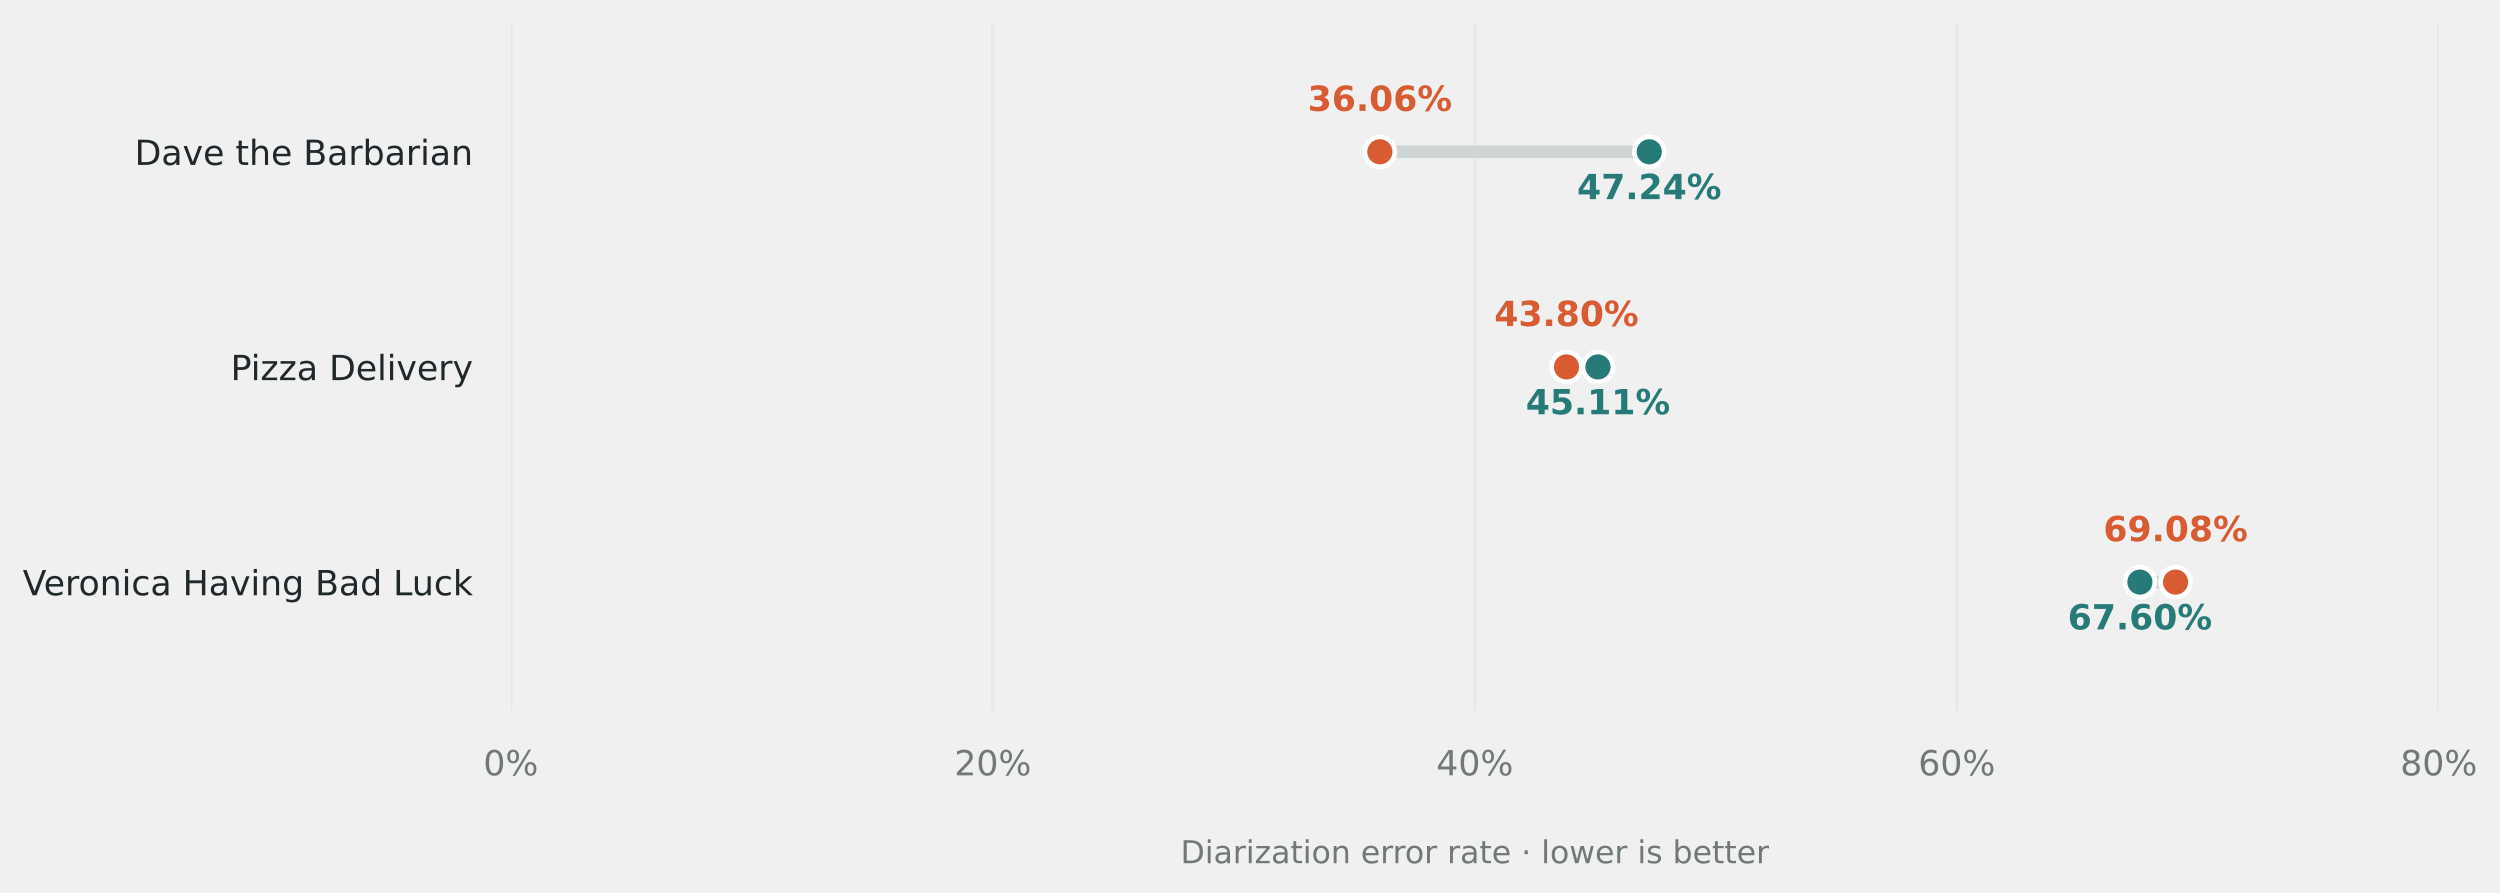
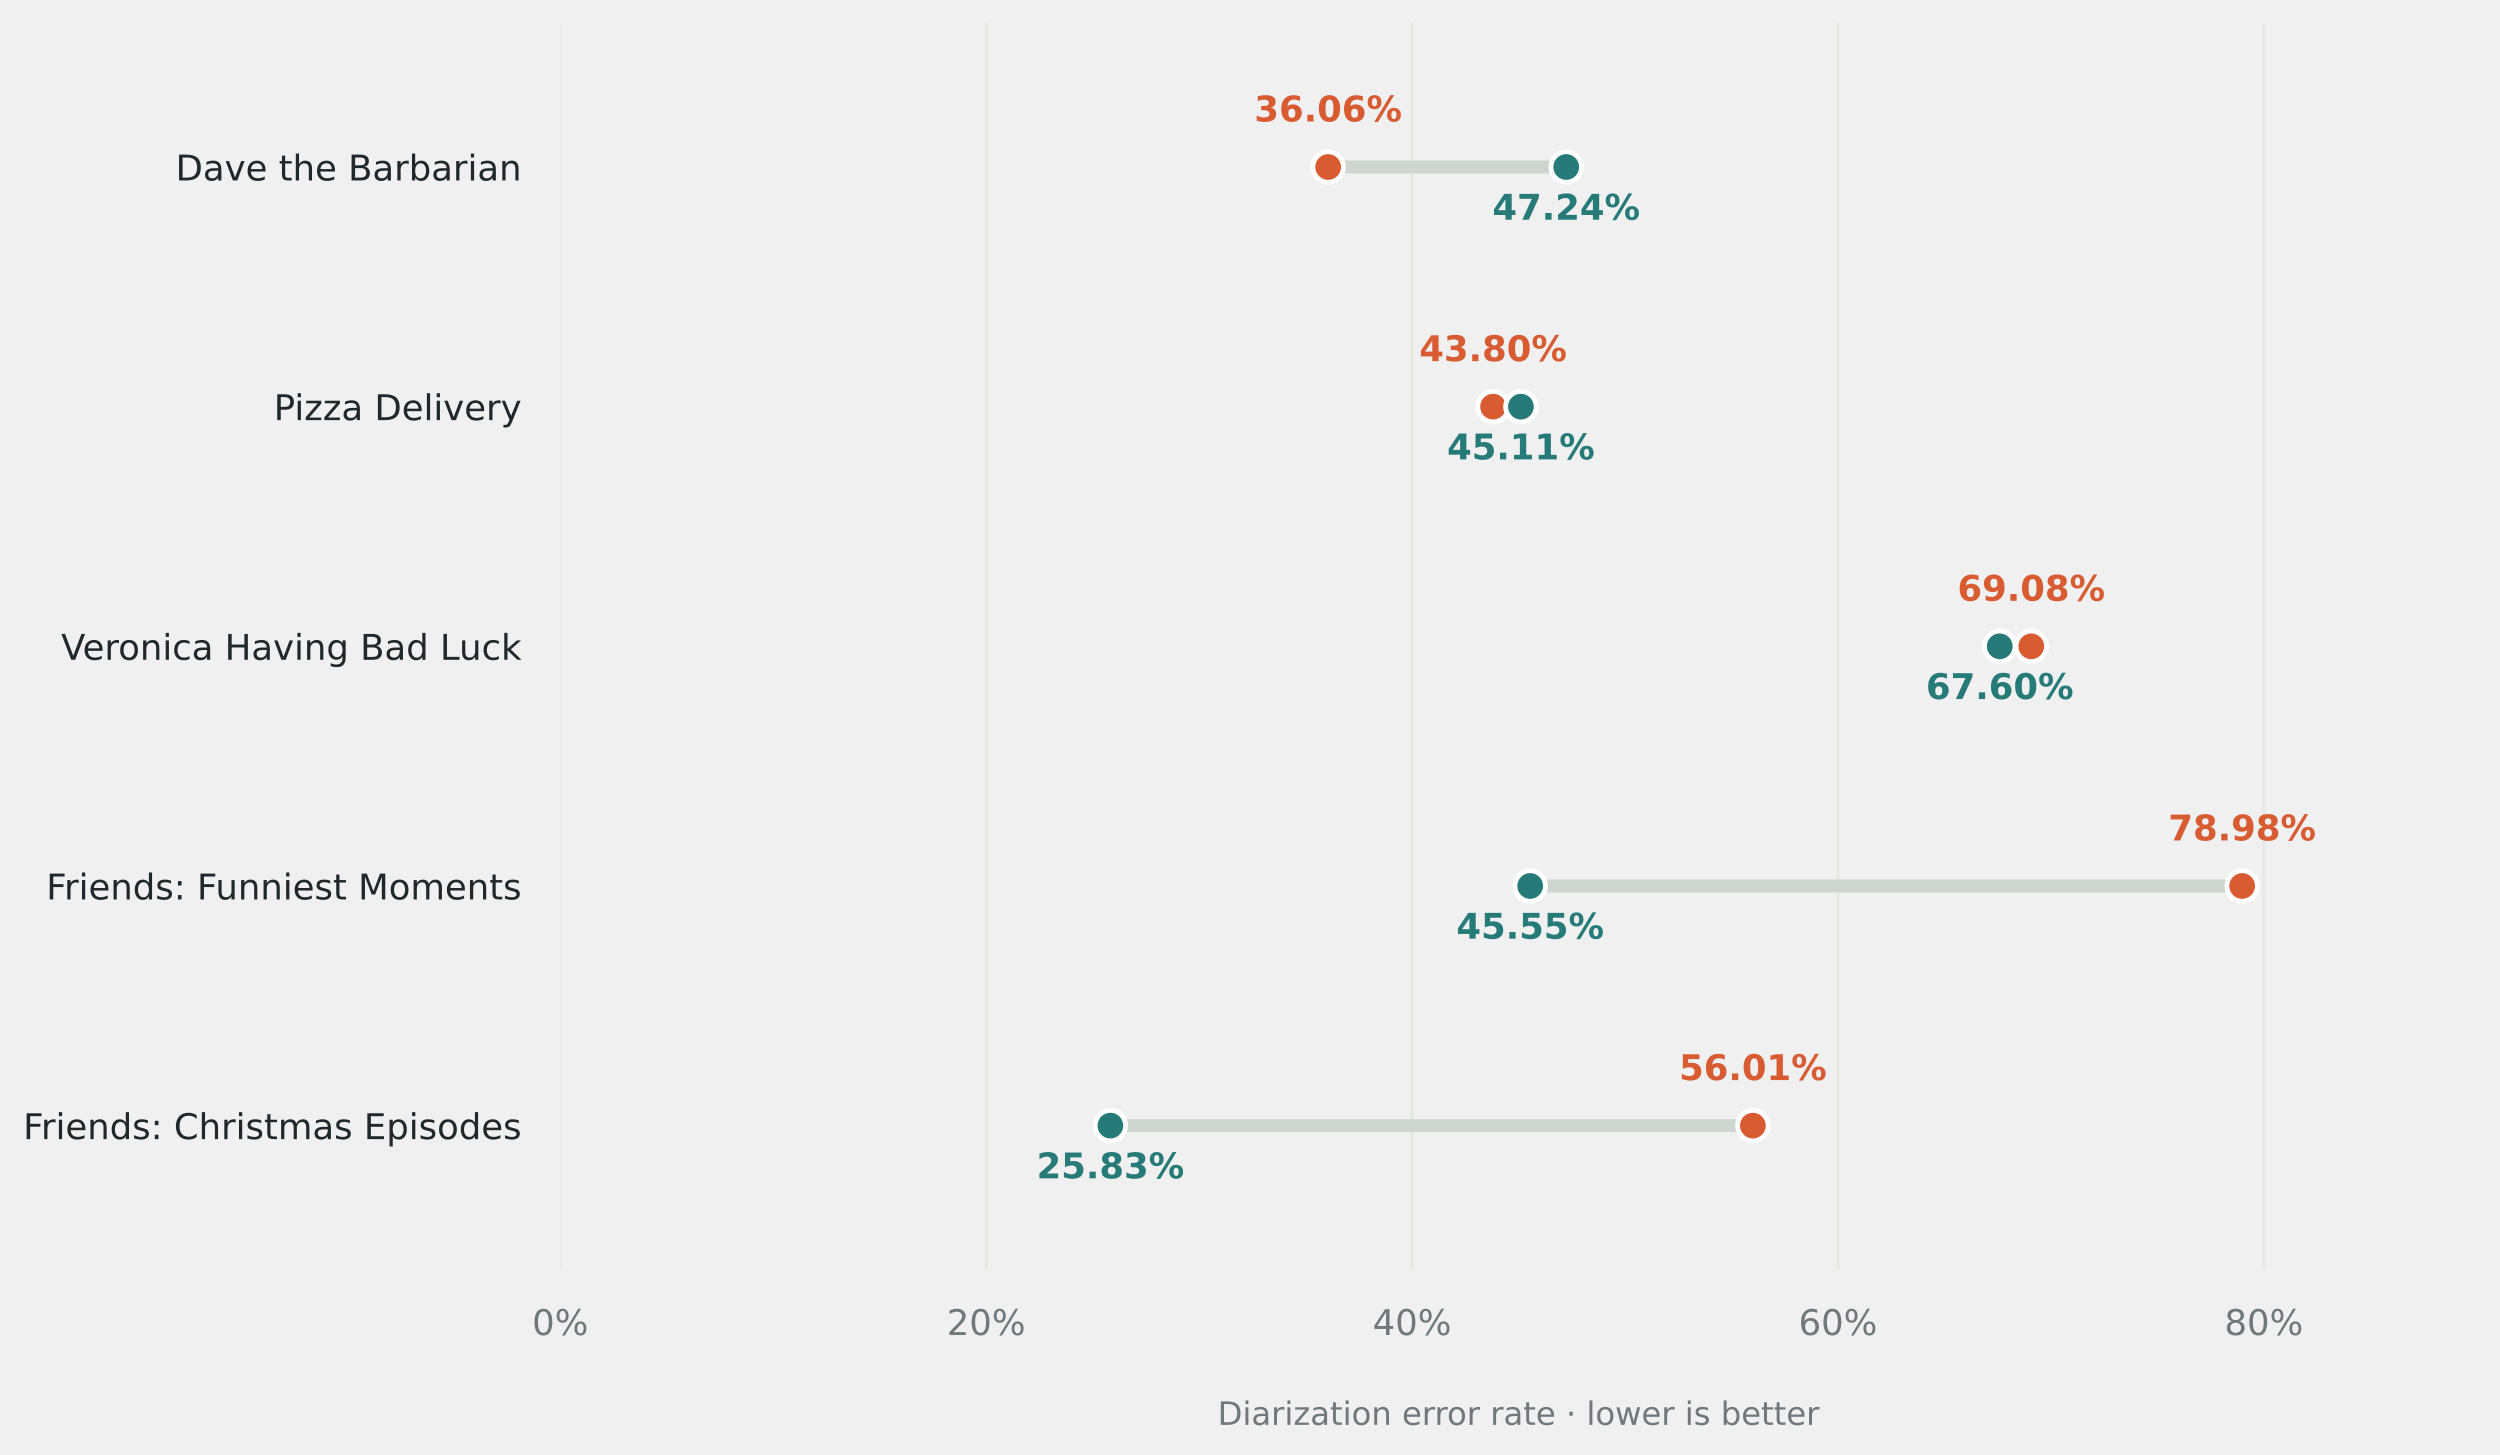
- <svg xmlns="http://www.w3.org/2000/svg" xmlns:xlink="http://www.w3.org/1999/xlink" width="793.218pt" height="283.172pt" viewBox="0 0 793.218 283.172" version="1.1">
+ <svg xmlns="http://www.w3.org/2000/svg" xmlns:xlink="http://www.w3.org/1999/xlink" width="775.77pt" height="451.436pt" viewBox="0 0 775.77 451.436" version="1.1">
  <defs>
    <style type="text/css">*{stroke-linejoin: round; stroke-linecap: butt}</style>
  </defs>
  <g id="figure_1">
    <g id="patch_1">
-       <path d="M 0 283.172  L 793.218 283.172  L 793.218 0  L 0 0  L 0 283.172  z " style="fill: none" />
+       <path d="M 0 451.436 L 775.77 451.436 L 775.77 0 L 0 0 L 0 451.436 z " style="fill: none" />
    </g>
    <g id="axes_1">
      <g id="patch_2">
-         <path d="M 162.081 225.648  L 773.793 225.648  L 773.793 7.2  L 162.081 7.2  L 162.081 225.648  z " style="fill: none" />
+         <path d="M 173.85 393.912 L 768.57 393.912 L 768.57 7.2 L 173.85 7.2 L 173.85 393.912 z " style="fill: none" />
      </g>
      <g id="matplotlib.axis_1">
        <g id="xtick_1">
          <g id="line2d_1">
-             <path d="M 162.081 225.648  L 162.081 7.2  " clip-path="url(#p2bdca29d93)" style="fill: none; stroke: #e7e9e5; stroke-linecap: square" />
+             <path d="M 173.85 393.912 L 173.85 7.2 " clip-path="url(#peea14bf469)" style="fill: none; stroke: #e7e9e5; stroke-linecap: square" />
          </g>
          <g id="line2d_2" />
          <g id="text_1">
-             <text style="fill: #707879; font: 11px 'DejaVu Sans'; text-anchor: middle" x="162.081" y="246.006" transform="rotate(-0 162.0814 246.0063)">0%</text>
+             <text style="fill: #707879; font: 11px 'DejaVu Sans'; text-anchor: middle" x="173.85" y="414.27" transform="rotate(-0 173.8497 414.2703)">0%</text>
          </g>
        </g>
        <g id="xtick_2">
          <g id="line2d_3">
-             <path d="M 315.009 225.648  L 315.009 7.2  " clip-path="url(#p2bdca29d93)" style="fill: none; stroke: #e7e9e5; stroke-linecap: square" />
+             <path d="M 306.01 393.912 L 306.01 7.2 " clip-path="url(#peea14bf469)" style="fill: none; stroke: #e7e9e5; stroke-linecap: square" />
          </g>
          <g id="line2d_4" />
          <g id="text_2">
-             <text style="fill: #707879; font: 11px 'DejaVu Sans'; text-anchor: middle" x="315.009" y="246.006" transform="rotate(-0 315.0094 246.0063)">20%</text>
+             <text style="fill: #707879; font: 11px 'DejaVu Sans'; text-anchor: middle" x="306.01" y="414.27" transform="rotate(-0 306.0097 414.2703)">20%</text>
          </g>
        </g>
        <g id="xtick_3">
          <g id="line2d_5">
-             <path d="M 467.937 225.648  L 467.937 7.2  " clip-path="url(#p2bdca29d93)" style="fill: none; stroke: #e7e9e5; stroke-linecap: square" />
+             <path d="M 438.17 393.912 L 438.17 7.2 " clip-path="url(#peea14bf469)" style="fill: none; stroke: #e7e9e5; stroke-linecap: square" />
          </g>
          <g id="line2d_6" />
          <g id="text_3">
-             <text style="fill: #707879; font: 11px 'DejaVu Sans'; text-anchor: middle" x="467.937" y="246.006" transform="rotate(-0 467.9374 246.0063)">40%</text>
+             <text style="fill: #707879; font: 11px 'DejaVu Sans'; text-anchor: middle" x="438.17" y="414.27" transform="rotate(-0 438.1697 414.2703)">40%</text>
          </g>
        </g>
        <g id="xtick_4">
          <g id="line2d_7">
-             <path d="M 620.865 225.648  L 620.865 7.2  " clip-path="url(#p2bdca29d93)" style="fill: none; stroke: #e7e9e5; stroke-linecap: square" />
+             <path d="M 570.33 393.912 L 570.33 7.2 " clip-path="url(#peea14bf469)" style="fill: none; stroke: #e7e9e5; stroke-linecap: square" />
          </g>
          <g id="line2d_8" />
          <g id="text_4">
-             <text style="fill: #707879; font: 11px 'DejaVu Sans'; text-anchor: middle" x="620.865" y="246.006" transform="rotate(-0 620.8654 246.0063)">60%</text>
+             <text style="fill: #707879; font: 11px 'DejaVu Sans'; text-anchor: middle" x="570.33" y="414.27" transform="rotate(-0 570.3297 414.2703)">60%</text>
          </g>
        </g>
        <g id="xtick_5">
          <g id="line2d_9">
-             <path d="M 773.793 225.648  L 773.793 7.2  " clip-path="url(#p2bdca29d93)" style="fill: none; stroke: #e7e9e5; stroke-linecap: square" />
+             <path d="M 702.49 393.912 L 702.49 7.2 " clip-path="url(#peea14bf469)" style="fill: none; stroke: #e7e9e5; stroke-linecap: square" />
          </g>
          <g id="line2d_10" />
          <g id="text_5">
-             <text style="fill: #707879; font: 11px 'DejaVu Sans'; text-anchor: middle" x="773.793" y="246.006" transform="rotate(-0 773.7934 246.0063)">80%</text>
+             <text style="fill: #707879; font: 11px 'DejaVu Sans'; text-anchor: middle" x="702.49" y="414.27" transform="rotate(-0 702.4897 414.2703)">80%</text>
          </g>
        </g>
        <g id="text_6">
-           <text style="fill: #707879; font: 10px 'DejaVu Sans'; text-anchor: middle" x="467.937" y="273.892" transform="rotate(-0 467.9374 273.8924)">Diarization error rate · lower is better</text>
+           <text style="fill: #707879; font: 10px 'DejaVu Sans'; text-anchor: middle" x="471.21" y="442.156" transform="rotate(-0 471.2097 442.1564)">Diarization error rate · lower is better</text>
        </g>
      </g>
      <g id="matplotlib.axis_2">
        <g id="ytick_1">
          <g id="line2d_11" />
          <g id="text_7">
-             <text style="fill: #20282b; font: 11px 'DejaVu Sans'; text-anchor: end" x="150.081" y="52.338" transform="rotate(-0 150.0814 52.33814)">Dave the Barbarian</text>
+             <text style="fill: #20282b; font: 11px 'DejaVu Sans'; text-anchor: end" x="161.85" y="56" transform="rotate(-0 161.8497 55.99976)">Dave the Barbarian</text>
          </g>
        </g>
        <g id="ytick_2">
          <g id="line2d_12" />
          <g id="text_8">
-             <text style="fill: #20282b; font: 11px 'DejaVu Sans'; text-anchor: end" x="150.081" y="120.603" transform="rotate(-0 150.0814 120.6031)">Pizza Delivery</text>
+             <text style="fill: #20282b; font: 11px 'DejaVu Sans'; text-anchor: end" x="161.85" y="130.367" transform="rotate(-0 161.8497 130.3674)">Pizza Delivery</text>
          </g>
        </g>
        <g id="ytick_3">
          <g id="line2d_13" />
          <g id="text_9">
-             <text style="fill: #20282b; font: 11px 'DejaVu Sans'; text-anchor: end" x="150.081" y="188.868" transform="rotate(-0 150.0814 188.8681)">Veronica Having Bad Luck</text>
-           </g>
-         </g>
-       </g>
-       <g id="line2d_14">
-         <path d="M 437.815 48.159  L 523.29 48.159  " clip-path="url(#p2bdca29d93)" style="fill: none; stroke: #cfd5d1; stroke-width: 4; stroke-linecap: round" />
-       </g>
-       <g id="line2d_15">
-         <path d="M 497.031 116.424  L 507.018 116.424  " clip-path="url(#p2bdca29d93)" style="fill: none; stroke: #cfd5d1; stroke-width: 4; stroke-linecap: round" />
+             <text style="fill: #20282b; font: 11px 'DejaVu Sans'; text-anchor: end" x="161.85" y="204.735" transform="rotate(-0 161.8497 204.7351)">Veronica Having Bad Luck</text>
+           </g>
+         </g>
+         <g id="ytick_4">
+           <g id="line2d_14" />
+           <g id="text_10">
+             <text style="fill: #20282b; font: 11px 'DejaVu Sans'; text-anchor: end" x="161.85" y="279.103" transform="rotate(-0 161.8497 279.1028)">Friends: Funniest Moments</text>
+           </g>
+         </g>
+         <g id="ytick_5">
+           <g id="line2d_15" />
+           <g id="text_11">
+             <text style="fill: #20282b; font: 11px 'DejaVu Sans'; text-anchor: end" x="161.85" y="353.471" transform="rotate(-0 161.8497 353.4705)">Friends: Christmas Episodes</text>
+           </g>
+         </g>
      </g>
      <g id="line2d_16">
-         <path d="M 690.278 184.689  L 678.964 184.689  " clip-path="url(#p2bdca29d93)" style="fill: none; stroke: #cfd5d1; stroke-width: 4; stroke-linecap: round" />
+         <path d="M 412.138 51.821 L 486.005 51.821 " clip-path="url(#peea14bf469)" style="fill: none; stroke: #cfd5d1; stroke-width: 4; stroke-linecap: round" />
+       </g>
+       <g id="line2d_17">
+         <path d="M 463.313 126.188 L 471.943 126.188 " clip-path="url(#peea14bf469)" style="fill: none; stroke: #cfd5d1; stroke-width: 4; stroke-linecap: round" />
+       </g>
+       <g id="line2d_18">
+         <path d="M 630.316 200.556 L 620.538 200.556 " clip-path="url(#peea14bf469)" style="fill: none; stroke: #cfd5d1; stroke-width: 4; stroke-linecap: round" />
+       </g>
+       <g id="line2d_19">
+         <path d="M 695.762 274.924 L 474.83 274.924 " clip-path="url(#peea14bf469)" style="fill: none; stroke: #cfd5d1; stroke-width: 4; stroke-linecap: round" />
+       </g>
+       <g id="line2d_20">
+         <path d="M 543.936 349.291 L 344.56 349.291 " clip-path="url(#peea14bf469)" style="fill: none; stroke: #cfd5d1; stroke-width: 4; stroke-linecap: round" />
      </g>
      <g id="PathCollection_1">
        <defs>
-           <path id="mde874ca9ec" d="M 0 4.743  C 1.258 4.743 2.465 4.244 3.354 3.354  C 4.244 2.465 4.743 1.258 4.743 0  C 4.743 -1.258 4.244 -2.465 3.354 -3.354  C 2.465 -4.244 1.258 -4.743 0 -4.743  C -1.258 -4.743 -2.465 -4.244 -3.354 -3.354  C -4.244 -2.465 -4.743 -1.258 -4.743 0  C -4.743 1.258 -4.244 2.465 -3.354 3.354  C -2.465 4.244 -1.258 4.743 0 4.743  z " style="stroke: #ffffff; stroke-width: 1.5" />
+           <path id="m54d515dbbc" d="M 0 4.743 C 1.258 4.743 2.465 4.244 3.354 3.354 C 4.244 2.465 4.743 1.258 4.743 0 C 4.743 -1.258 4.244 -2.465 3.354 -3.354 C 2.465 -4.244 1.258 -4.743 0 -4.743 C -1.258 -4.743 -2.465 -4.244 -3.354 -3.354 C -4.244 -2.465 -4.743 -1.258 -4.743 0 C -4.743 1.258 -4.244 2.465 -3.354 3.354 C -2.465 4.244 -1.258 4.743 0 4.743 z " style="stroke: #ffffff; stroke-width: 1.5" />
        </defs>
-         <g clip-path="url(#p2bdca29d93)">
-           <use xlink:href="#mde874ca9ec" x="437.815" y="48.159" style="fill: #d85b32; stroke: #ffffff; stroke-width: 1.5" />
-         </g>
-       </g>
-       <g id="text_10">
-         <text style="fill: #d85b32; font: 700 11px 'DejaVu Sans'; text-anchor: middle" x="437.815" y="35.189" transform="rotate(-0 437.8146 35.18865)">36.06%</text>
+         <g clip-path="url(#peea14bf469)">
+           <use xlink:href="#m54d515dbbc" x="412.138" y="51.821" style="fill: #d85b32; stroke: #ffffff; stroke-width: 1.5" />
+         </g>
+       </g>
+       <g id="text_12">
+         <text style="fill: #d85b32; font: 700 11px 'DejaVu Sans'; text-anchor: middle" x="412.138" y="37.691" transform="rotate(-0 412.1376 37.69075)">36.06%</text>
      </g>
      <g id="PathCollection_2">
        <defs>
-           <path id="m6c6d2e72a1" d="M 0 4.743  C 1.258 4.743 2.465 4.244 3.354 3.354  C 4.244 2.465 4.743 1.258 4.743 0  C 4.743 -1.258 4.244 -2.465 3.354 -3.354  C 2.465 -4.244 1.258 -4.743 0 -4.743  C -1.258 -4.743 -2.465 -4.244 -3.354 -3.354  C -4.244 -2.465 -4.743 -1.258 -4.743 0  C -4.743 1.258 -4.244 2.465 -3.354 3.354  C -2.465 4.244 -1.258 4.743 0 4.743  z " style="stroke: #ffffff; stroke-width: 1.5" />
+           <path id="mfd44578e96" d="M 0 4.743 C 1.258 4.743 2.465 4.244 3.354 3.354 C 4.244 2.465 4.743 1.258 4.743 0 C 4.743 -1.258 4.244 -2.465 3.354 -3.354 C 2.465 -4.244 1.258 -4.743 0 -4.743 C -1.258 -4.743 -2.465 -4.244 -3.354 -3.354 C -4.244 -2.465 -4.743 -1.258 -4.743 0 C -4.743 1.258 -4.244 2.465 -3.354 3.354 C -2.465 4.244 -1.258 4.743 0 4.743 z " style="stroke: #ffffff; stroke-width: 1.5" />
        </defs>
-         <g clip-path="url(#p2bdca29d93)">
-           <use xlink:href="#m6c6d2e72a1" x="523.29" y="48.159" style="fill: #267b79; stroke: #ffffff; stroke-width: 1.5" />
-         </g>
-       </g>
-       <g id="text_11">
-         <text style="fill: #267b79; font: 700 11px 'DejaVu Sans'; text-anchor: middle" x="523.29" y="63.177" transform="rotate(-0 523.29 63.1773)">47.24%</text>
+         <g clip-path="url(#peea14bf469)">
+           <use xlink:href="#mfd44578e96" x="486.005" y="51.821" style="fill: #267b79; stroke: #ffffff; stroke-width: 1.5" />
+         </g>
+       </g>
+       <g id="text_13">
+         <text style="fill: #267b79; font: 700 11px 'DejaVu Sans'; text-anchor: middle" x="486.005" y="68.182" transform="rotate(-0 486.0052 68.18151)">47.24%</text>
      </g>
      <g id="PathCollection_3">
-         <g clip-path="url(#p2bdca29d93)">
-           <use xlink:href="#mde874ca9ec" x="497.031" y="116.424" style="fill: #d85b32; stroke: #ffffff; stroke-width: 1.5" />
-         </g>
-       </g>
-       <g id="text_12">
-         <text style="fill: #d85b32; font: 700 11px 'DejaVu Sans'; text-anchor: middle" x="497.031" y="103.454" transform="rotate(-0 497.0314 103.4536)">43.80%</text>
+         <g clip-path="url(#peea14bf469)">
+           <use xlink:href="#m54d515dbbc" x="463.313" y="126.188" style="fill: #d85b32; stroke: #ffffff; stroke-width: 1.5" />
+         </g>
+       </g>
+       <g id="text_14">
+         <text style="fill: #d85b32; font: 700 11px 'DejaVu Sans'; text-anchor: middle" x="463.313" y="112.058" transform="rotate(-0 463.3127 112.0584)">43.80%</text>
      </g>
      <g id="PathCollection_4">
-         <g clip-path="url(#p2bdca29d93)">
-           <use xlink:href="#m6c6d2e72a1" x="507.018" y="116.424" style="fill: #267b79; stroke: #ffffff; stroke-width: 1.5" />
-         </g>
-       </g>
-       <g id="text_13">
-         <text style="fill: #267b79; font: 700 11px 'DejaVu Sans'; text-anchor: middle" x="507.018" y="131.442" transform="rotate(-0 507.0176 131.4423)">45.11%</text>
+         <g clip-path="url(#peea14bf469)">
+           <use xlink:href="#mfd44578e96" x="471.943" y="126.188" style="fill: #267b79; stroke: #ffffff; stroke-width: 1.5" />
+         </g>
+       </g>
+       <g id="text_15">
+         <text style="fill: #267b79; font: 700 11px 'DejaVu Sans'; text-anchor: middle" x="471.943" y="142.549" transform="rotate(-0 471.9427 142.5492)">45.11%</text>
      </g>
      <g id="PathCollection_5">
-         <g clip-path="url(#p2bdca29d93)">
-           <use xlink:href="#mde874ca9ec" x="690.278" y="184.689" style="fill: #d85b32; stroke: #ffffff; stroke-width: 1.5" />
-         </g>
-       </g>
-       <g id="text_14">
-         <text style="fill: #d85b32; font: 700 11px 'DejaVu Sans'; text-anchor: middle" x="690.278" y="171.719" transform="rotate(-0 690.2781 171.7186)">69.08%</text>
+         <g clip-path="url(#peea14bf469)">
+           <use xlink:href="#m54d515dbbc" x="630.316" y="200.556" style="fill: #d85b32; stroke: #ffffff; stroke-width: 1.5" />
+         </g>
+       </g>
+       <g id="text_16">
+         <text style="fill: #d85b32; font: 700 11px 'DejaVu Sans'; text-anchor: middle" x="630.316" y="186.426" transform="rotate(-0 630.316 186.4261)">69.08%</text>
      </g>
      <g id="PathCollection_6">
-         <g clip-path="url(#p2bdca29d93)">
-           <use xlink:href="#m6c6d2e72a1" x="678.964" y="184.689" style="fill: #267b79; stroke: #ffffff; stroke-width: 1.5" />
-         </g>
-       </g>
-       <g id="text_15">
-         <text style="fill: #267b79; font: 700 11px 'DejaVu Sans'; text-anchor: middle" x="678.964" y="199.707" transform="rotate(-0 678.9637 199.7073)">67.60%</text>
+         <g clip-path="url(#peea14bf469)">
+           <use xlink:href="#mfd44578e96" x="620.538" y="200.556" style="fill: #267b79; stroke: #ffffff; stroke-width: 1.5" />
+         </g>
+       </g>
+       <g id="text_17">
+         <text style="fill: #267b79; font: 700 11px 'DejaVu Sans'; text-anchor: middle" x="620.538" y="216.917" transform="rotate(-0 620.5381 216.9169)">67.60%</text>
+       </g>
+       <g id="PathCollection_7">
+         <g clip-path="url(#peea14bf469)">
+           <use xlink:href="#m54d515dbbc" x="695.762" y="274.924" style="fill: #d85b32; stroke: #ffffff; stroke-width: 1.5" />
+         </g>
+       </g>
+       <g id="text_18">
+         <text style="fill: #d85b32; font: 700 11px 'DejaVu Sans'; text-anchor: middle" x="695.762" y="260.794" transform="rotate(-0 695.762 260.7938)">78.98%</text>
+       </g>
+       <g id="PathCollection_8">
+         <g clip-path="url(#peea14bf469)">
+           <use xlink:href="#mfd44578e96" x="474.83" y="274.924" style="fill: #267b79; stroke: #ffffff; stroke-width: 1.5" />
+         </g>
+       </g>
+       <g id="text_19">
+         <text style="fill: #267b79; font: 700 11px 'DejaVu Sans'; text-anchor: middle" x="474.83" y="291.285" transform="rotate(-0 474.8298 291.2846)">45.55%</text>
+       </g>
+       <g id="PathCollection_9">
+         <g clip-path="url(#peea14bf469)">
+           <use xlink:href="#m54d515dbbc" x="543.936" y="349.291" style="fill: #d85b32; stroke: #ffffff; stroke-width: 1.5" />
+         </g>
+       </g>
+       <g id="text_20">
+         <text style="fill: #d85b32; font: 700 11px 'DejaVu Sans'; text-anchor: middle" x="543.936" y="335.162" transform="rotate(-0 543.936 335.1615)">56.01%</text>
+       </g>
+       <g id="PathCollection_10">
+         <g clip-path="url(#peea14bf469)">
+           <use xlink:href="#mfd44578e96" x="344.56" y="349.291" style="fill: #267b79; stroke: #ffffff; stroke-width: 1.5" />
+         </g>
+       </g>
+       <g id="text_21">
+         <text style="fill: #267b79; font: 700 11px 'DejaVu Sans'; text-anchor: middle" x="344.56" y="365.652" transform="rotate(-0 344.5597 365.6523)">25.83%</text>
      </g>
    </g>
  </g>
  <defs>
-     <clipPath id="p2bdca29d93">
-       <rect x="162.081" y="7.2" width="611.712" height="218.448" />
+     <clipPath id="peea14bf469">
+       <rect x="173.85" y="7.2" width="594.72" height="386.712" />
    </clipPath>
  </defs>
</svg>
